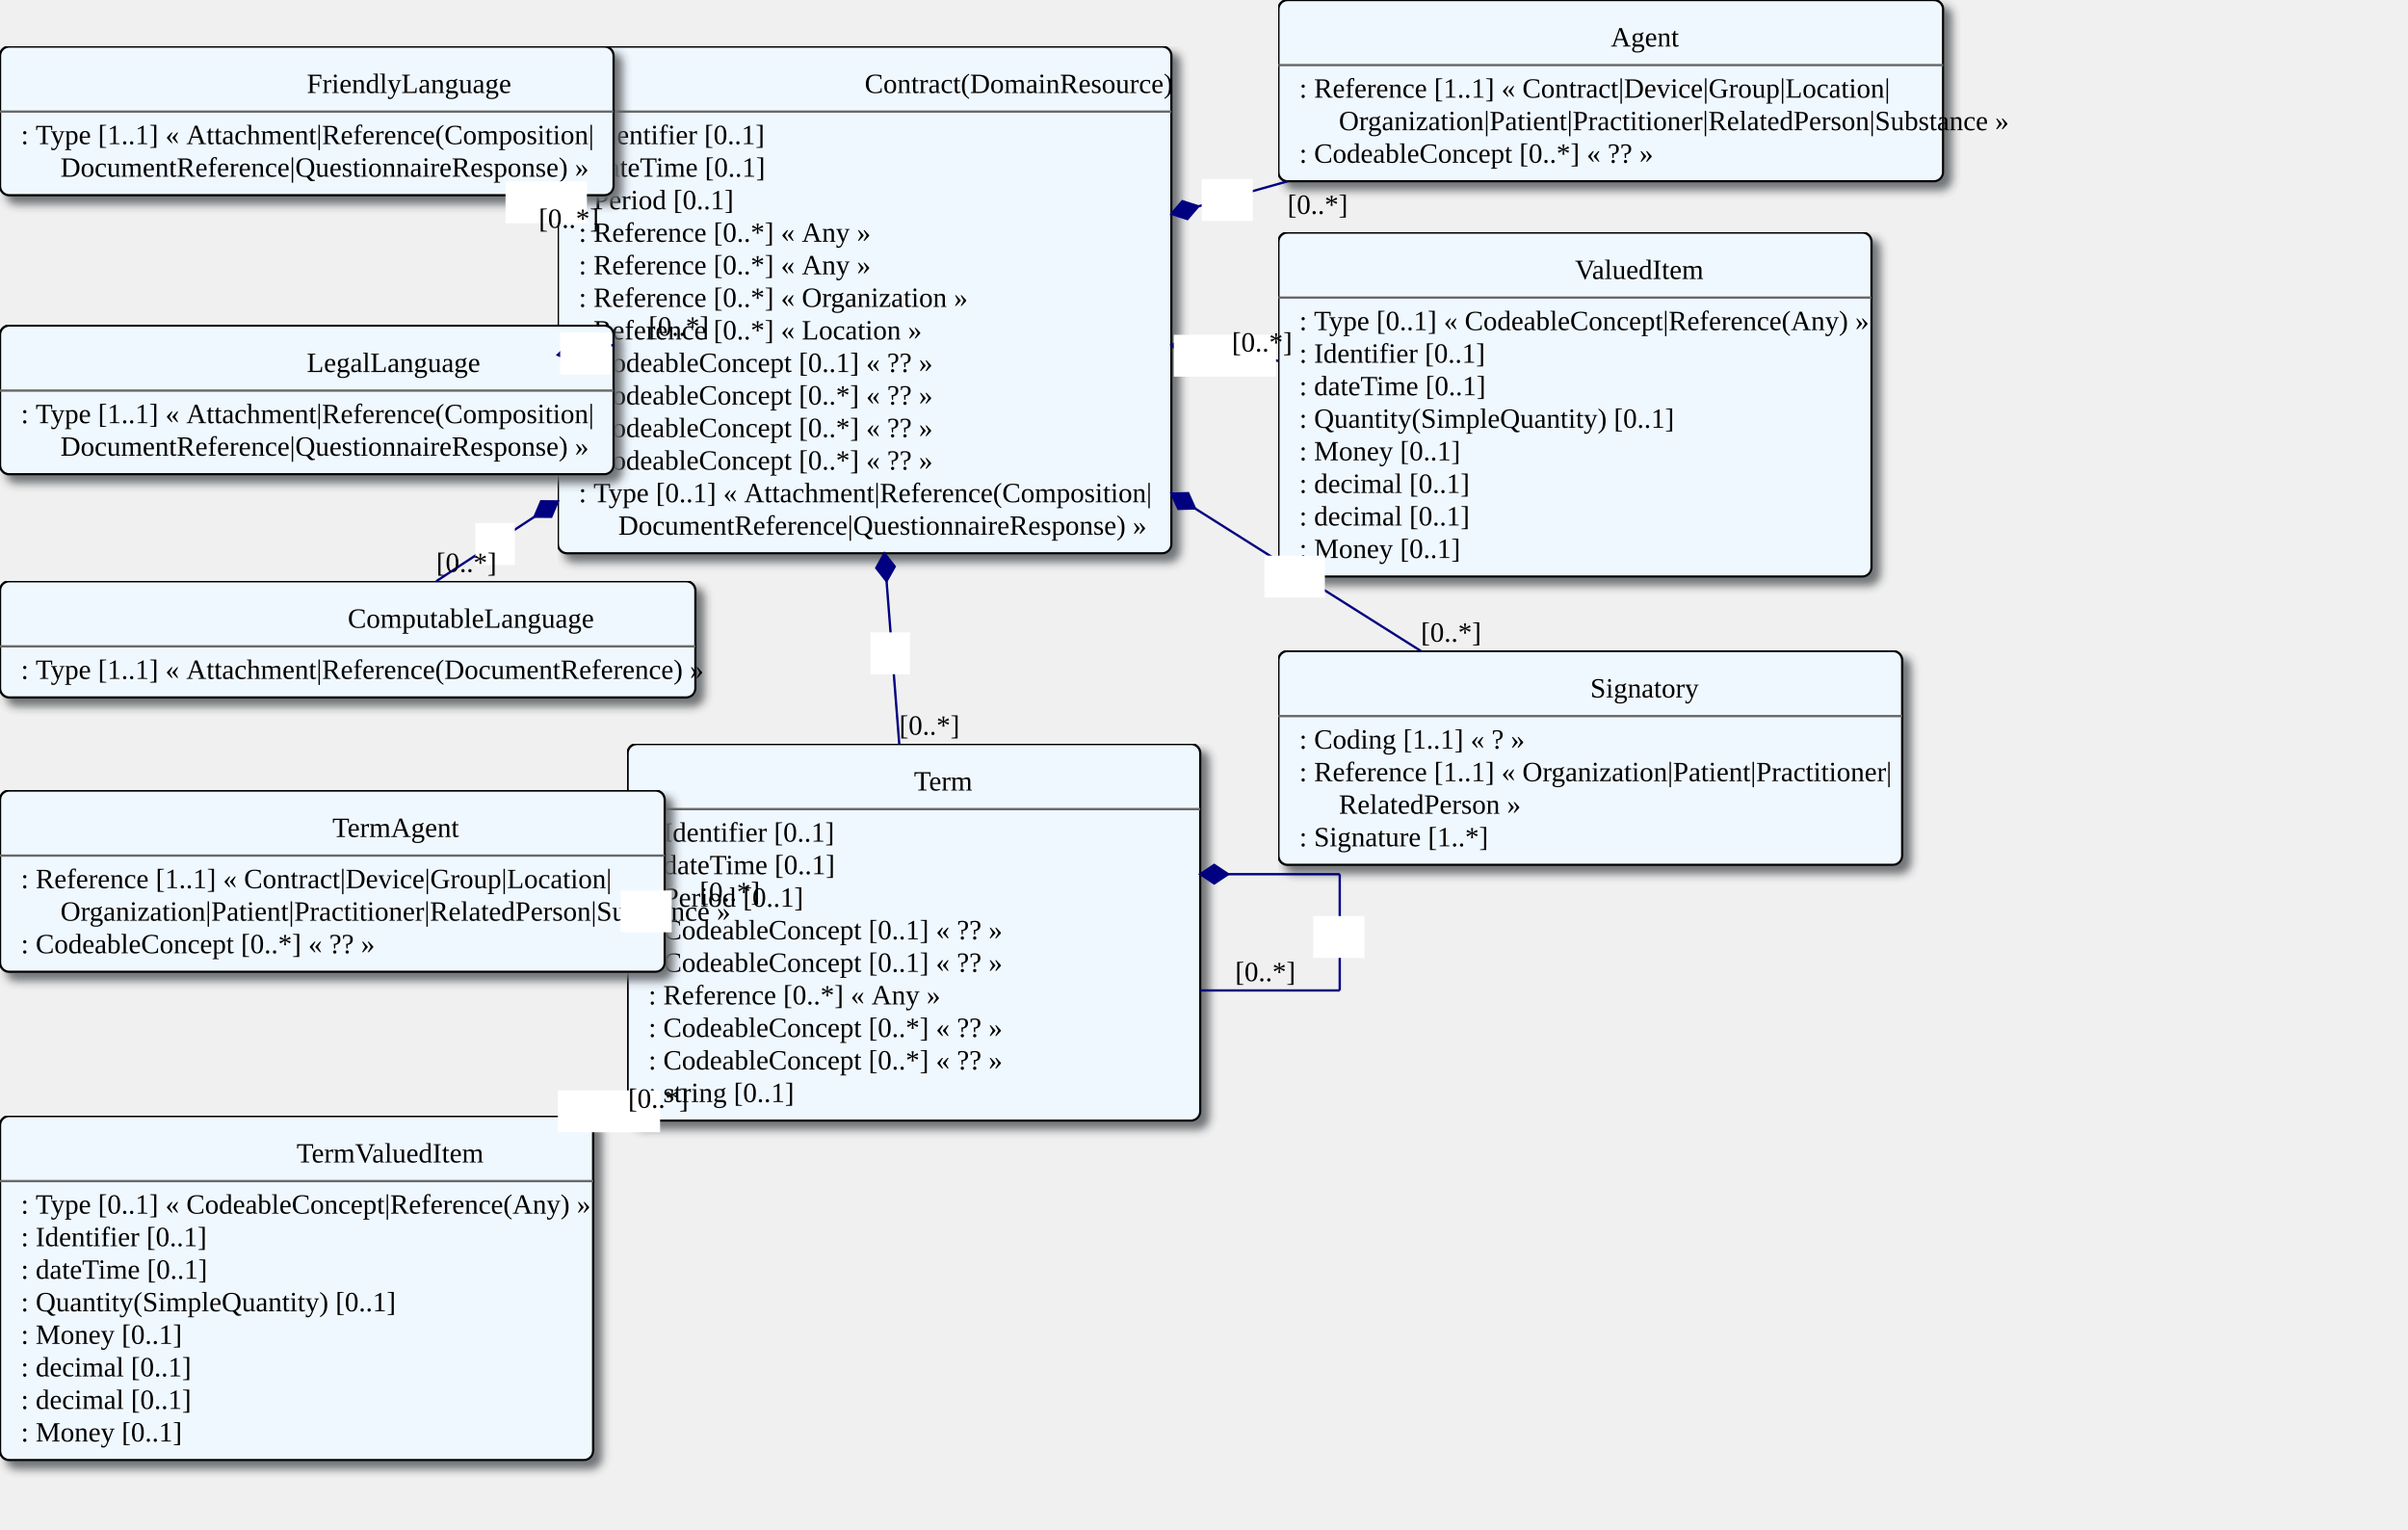
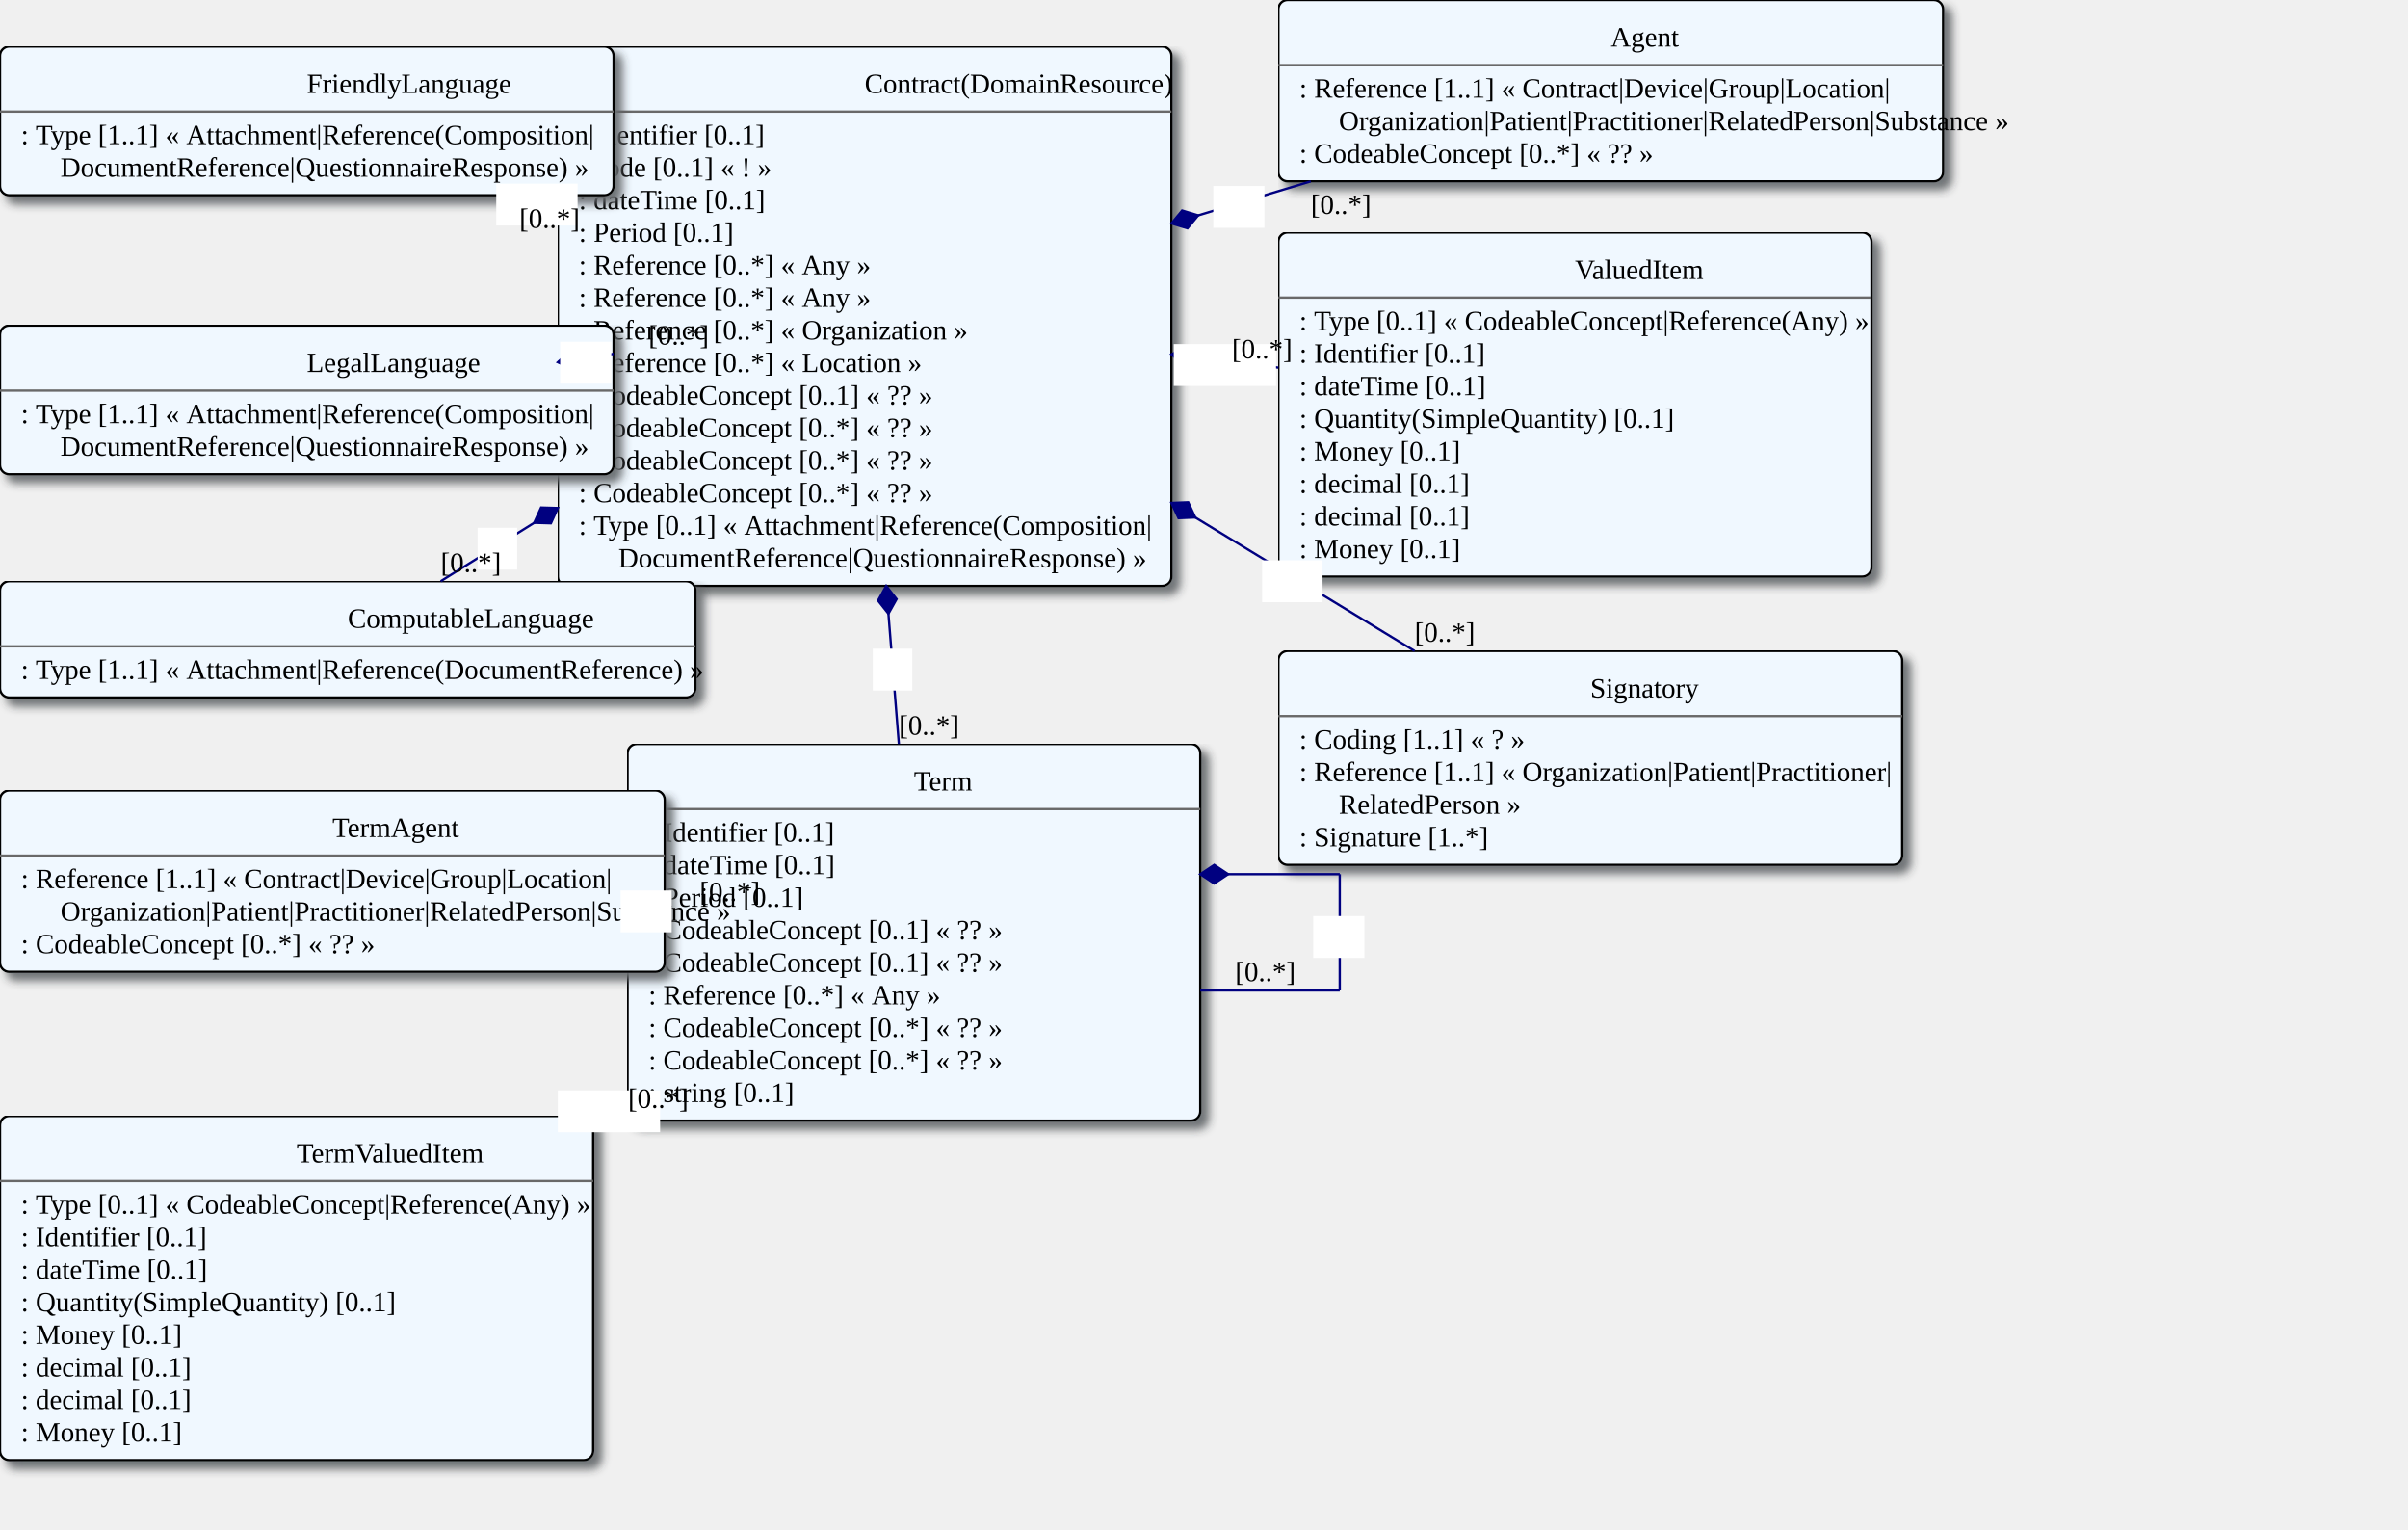
<svg xmlns="http://www.w3.org/2000/svg" xmlns:xlink="http://www.w3.org/1999/xlink" version="1.1" width="1036.0" height="658.0">
  <defs>
    <filter id="shadow1" x="0" y="0" width="200%" height="200%">
      <feOffset result="offOut" in="SourceGraphic" dx="3" dy="3" />
      <feColorMatrix result="matrixOut" in="offOut" type="matrix" values="0.2 0 0 0 0 0 0.2 0 0 0 0 0 0.2 0 0 0 0 0 1 0" />
      <feGaussianBlur result="blurOut" in="matrixOut" stdDeviation="2" />
      <feBlend in="SourceGraphic" in2="blurOut" mode="normal" />
    </filter>
  </defs>
  <g>
-     <rect x="240.0" y="20.0" rx="4" ry="4" width="264.0" height="218.0" filter="url(#shadow1)" style="fill:#f0f8ff;stroke:black;stroke-width:1" />
+     <rect x="240.0" y="20.0" rx="4" ry="4" width="264.0" height="232.0" filter="url(#shadow1)" style="fill:#f0f8ff;stroke:black;stroke-width:1" />
    <line x1="240.0" y1="48.0" x2="504.0" y2="48.0" style="stroke:dimgrey;stroke-width:1" />
    <text x="372.0" y="40.0" fill="black" class="diagram-class-title  diagram-class-resource">Contract<tspan class="diagram-class-title-link"> (<a xlink:href="domainresource.html" class="diagram-class-reference">DomainResource</a>)</tspan>
    </text>
    <text x="246.0" y="62.0" fill="black" class="diagram-class-detail">
      <a xlink:href="contract-definitions.html#Contract.identifier" /> : <a xlink:href="datatypes.html#Identifier">Identifier</a> [0..1]</text>
    <text x="246.0" y="76.0" fill="black" class="diagram-class-detail">
+       <a xlink:href="contract-definitions.html#Contract.status" /> : <a xlink:href="datatypes.html#code">code</a> [0..1] « <a xlink:href="valueset-fm-status.html" />! »</text>
+     <text x="246.0" y="90.0" fill="black" class="diagram-class-detail">
      <a xlink:href="contract-definitions.html#Contract.issued" /> : <a xlink:href="datatypes.html#dateTime">dateTime</a> [0..1]</text>
-     <text x="246.0" y="90.0" fill="black" class="diagram-class-detail">
+     <text x="246.0" y="104.0" fill="black" class="diagram-class-detail">
      <a xlink:href="contract-definitions.html#Contract.applies" /> : <a xlink:href="datatypes.html#Period">Period</a> [0..1]</text>
-     <text x="246.0" y="104.0" fill="black" class="diagram-class-detail">
+     <text x="246.0" y="118.0" fill="black" class="diagram-class-detail">
      <a xlink:href="contract-definitions.html#Contract.subject" /> : <a xlink:href="references.html#Reference">Reference</a> [0..*] « <a xlink:href="resourcelist.html#Any">Any</a> »</text>
-     <text x="246.0" y="118.0" fill="black" class="diagram-class-detail">
+     <text x="246.0" y="132.0" fill="black" class="diagram-class-detail">
      <a xlink:href="contract-definitions.html#Contract.topic" /> : <a xlink:href="references.html#Reference">Reference</a> [0..*] « <a xlink:href="resourcelist.html#Any">Any</a> »</text>
-     <text x="246.0" y="132.0" fill="black" class="diagram-class-detail">
+     <text x="246.0" y="146.0" fill="black" class="diagram-class-detail">
      <a xlink:href="contract-definitions.html#Contract.authority" /> : <a xlink:href="references.html#Reference">Reference</a> [0..*] « <a xlink:href="organization.html#Organization">Organization</a> »</text>
-     <text x="246.0" y="146.0" fill="black" class="diagram-class-detail">
+     <text x="246.0" y="160.0" fill="black" class="diagram-class-detail">
      <a xlink:href="contract-definitions.html#Contract.domain" /> : <a xlink:href="references.html#Reference">Reference</a> [0..*] « <a xlink:href="location.html#Location">Location</a> »</text>
-     <text x="246.0" y="160.0" fill="black" class="diagram-class-detail">
+     <text x="246.0" y="174.0" fill="black" class="diagram-class-detail">
      <a xlink:href="contract-definitions.html#Contract.type" /> : <a xlink:href="datatypes.html#CodeableConcept">CodeableConcept</a> [0..1] « <a xlink:href="valueset-contract-type.html" />?? »</text>
-     <text x="246.0" y="174.0" fill="black" class="diagram-class-detail">
+     <text x="246.0" y="188.0" fill="black" class="diagram-class-detail">
      <a xlink:href="contract-definitions.html#Contract.subType" /> : <a xlink:href="datatypes.html#CodeableConcept">CodeableConcept</a> [0..*] « <a xlink:href="valueset-contract-subtype.html" />?? »</text>
-     <text x="246.0" y="188.0" fill="black" class="diagram-class-detail">
+     <text x="246.0" y="202.0" fill="black" class="diagram-class-detail">
      <a xlink:href="contract-definitions.html#Contract.action" /> : <a xlink:href="datatypes.html#CodeableConcept">CodeableConcept</a> [0..*] « <a xlink:href="valueset-contract-action.html" />?? »</text>
-     <text x="246.0" y="202.0" fill="black" class="diagram-class-detail">
+     <text x="246.0" y="216.0" fill="black" class="diagram-class-detail">
      <a xlink:href="contract-definitions.html#Contract.actionReason" /> : <a xlink:href="datatypes.html#CodeableConcept">CodeableConcept</a> [0..*] « <a xlink:href="v3/PurposeOfUse/vs.html" />?? »</text>
-     <text x="246.0" y="216.0" fill="black" class="diagram-class-detail">
+     <text x="246.0" y="230.0" fill="black" class="diagram-class-detail">
      <a xlink:href="contract-definitions.html#Contract.binding_x_" /> : <a xlink:href="formats.html#umlchoice">Type</a> [0..1] « <a xlink:href="datatypes.html#Attachment">Attachment</a>|<a xlink:href="references.html#Reference">Reference</a>(<a xlink:href="composition.html#Composition">Composition</a>|</text>
-     <text x="266.0" y="230.0" fill="black" class="diagram-class-detail">
+     <text x="266.0" y="244.0" fill="black" class="diagram-class-detail">
      <a xlink:href="documentreference.html#DocumentReference">DocumentReference</a>|<a xlink:href="questionnaireresponse.html#QuestionnaireResponse">QuestionnaireResponse</a>) »</text>
    <g>
      <rect x="550.0" y="0.0" rx="4" ry="4" width="286.0" height="78.0" filter="url(#shadow1)" style="fill:#f0f8ff;stroke:black;stroke-width:1" />
      <line x1="550.0" y1="28.0" x2="836.0" y2="28.0" style="stroke:dimgrey;stroke-width:1" />
      <text x="693.0" y="20.0" fill="black" class="diagram-class-title">Agent</text>
      <text x="556.0" y="42.0" fill="black" class="diagram-class-detail">
        <a xlink:href="contract-definitions.html#Contract.agent.actor" /> : <a xlink:href="references.html#Reference">Reference</a> [1..1] « <a xlink:href="contract.html#Contract">Contract</a>|<a xlink:href="device.html#Device">Device</a>|<a xlink:href="group.html#Group">Group</a>|<a xlink:href="location.html#Location">Location</a>|</text>
      <text x="576.0" y="56.0" fill="black" class="diagram-class-detail">
        <a xlink:href="organization.html#Organization">Organization</a>|<a xlink:href="patient.html#Patient">Patient</a>|<a xlink:href="practitioner.html#Practitioner">Practitioner</a>|<a xlink:href="relatedperson.html#RelatedPerson">RelatedPerson</a>|<a xlink:href="substance.html#Substance">Substance</a> »</text>
      <text x="556.0" y="70.0" fill="black" class="diagram-class-detail">
        <a xlink:href="contract-definitions.html#Contract.agent.role" /> : <a xlink:href="datatypes.html#CodeableConcept">CodeableConcept</a> [0..*] « <a xlink:href="valueset-contract-actorrole.html" />?? »</text>
    </g>
    <g>
      <rect x="550.0" y="280.0" rx="4" ry="4" width="268.4" height="92.0" filter="url(#shadow1)" style="fill:#f0f8ff;stroke:black;stroke-width:1" />
      <line x1="550.0" y1="308.0" x2="818.4" y2="308.0" style="stroke:dimgrey;stroke-width:1" />
      <text x="684.2" y="300.0" fill="black" class="diagram-class-title">Signatory</text>
      <text x="556.0" y="322.0" fill="black" class="diagram-class-detail">
        <a xlink:href="contract-definitions.html#Contract.signer.type" /> : <a xlink:href="datatypes.html#Coding">Coding</a> [1..1] « <a xlink:href="valueset-contract-signer-type.html" />? »</text>
      <text x="556.0" y="336.0" fill="black" class="diagram-class-detail">
        <a xlink:href="contract-definitions.html#Contract.signer.party" /> : <a xlink:href="references.html#Reference">Reference</a> [1..1] « <a xlink:href="organization.html#Organization">Organization</a>|<a xlink:href="patient.html#Patient">Patient</a>|<a xlink:href="practitioner.html#Practitioner">Practitioner</a>|</text>
      <text x="576.0" y="350.0" fill="black" class="diagram-class-detail">
        <a xlink:href="relatedperson.html#RelatedPerson">RelatedPerson</a> »</text>
      <text x="556.0" y="364.0" fill="black" class="diagram-class-detail">
        <a xlink:href="contract-definitions.html#Contract.signer.signature" /> : <a xlink:href="datatypes.html#Signature">Signature</a> [1..*]</text>
    </g>
    <g>
      <rect x="550.0" y="100.0" rx="4" ry="4" width="255.2" height="148.0" filter="url(#shadow1)" style="fill:#f0f8ff;stroke:black;stroke-width:1" />
      <line x1="550.0" y1="128.0" x2="805.2" y2="128.0" style="stroke:dimgrey;stroke-width:1" />
      <text x="677.6" y="120.0" fill="black" class="diagram-class-title">ValuedItem</text>
      <text x="556.0" y="142.0" fill="black" class="diagram-class-detail">
        <a xlink:href="contract-definitions.html#Contract.valuedItem.entity_x_" /> : <a xlink:href="formats.html#umlchoice">Type</a> [0..1] « <a xlink:href="datatypes.html#CodeableConcept">CodeableConcept</a>|<a xlink:href="references.html#Reference">Reference</a>(<a xlink:href="resourcelist.html#Any">Any</a>) »</text>
      <text x="556.0" y="156.0" fill="black" class="diagram-class-detail">
        <a xlink:href="contract-definitions.html#Contract.valuedItem.identifier" /> : <a xlink:href="datatypes.html#Identifier">Identifier</a> [0..1]</text>
      <text x="556.0" y="170.0" fill="black" class="diagram-class-detail">
        <a xlink:href="contract-definitions.html#Contract.valuedItem.effectiveTime" /> : <a xlink:href="datatypes.html#dateTime">dateTime</a> [0..1]</text>
      <text x="556.0" y="184.0" fill="black" class="diagram-class-detail">
        <a xlink:href="contract-definitions.html#Contract.valuedItem.quantity" /> : <a xlink:href="datatypes.html#Quantity">Quantity</a>(<a xlink:href="datatypes.html#SimpleQuantity">SimpleQuantity</a>) [0..1]</text>
      <text x="556.0" y="198.0" fill="black" class="diagram-class-detail">
        <a xlink:href="contract-definitions.html#Contract.valuedItem.unitPrice" /> : <a xlink:href="datatypes.html#Money">Money</a> [0..1]</text>
      <text x="556.0" y="212.0" fill="black" class="diagram-class-detail">
        <a xlink:href="contract-definitions.html#Contract.valuedItem.factor" /> : <a xlink:href="datatypes.html#decimal">decimal</a> [0..1]</text>
      <text x="556.0" y="226.0" fill="black" class="diagram-class-detail">
        <a xlink:href="contract-definitions.html#Contract.valuedItem.points" /> : <a xlink:href="datatypes.html#decimal">decimal</a> [0..1]</text>
      <text x="556.0" y="240.0" fill="black" class="diagram-class-detail">
        <a xlink:href="contract-definitions.html#Contract.valuedItem.net" /> : <a xlink:href="datatypes.html#Money">Money</a> [0..1]</text>
    </g>
    <g>
      <rect x="270.0" y="320.0" rx="4" ry="4" width="246.4" height="162.0" filter="url(#shadow1)" style="fill:#f0f8ff;stroke:black;stroke-width:1" />
      <line x1="270.0" y1="348.0" x2="516.4" y2="348.0" style="stroke:dimgrey;stroke-width:1" />
      <text x="393.2" y="340.0" fill="black" class="diagram-class-title">Term</text>
      <text x="276.0" y="362.0" fill="black" class="diagram-class-detail">
        <a xlink:href="contract-definitions.html#Contract.term.identifier" /> : <a xlink:href="datatypes.html#Identifier">Identifier</a> [0..1]</text>
      <text x="276.0" y="376.0" fill="black" class="diagram-class-detail">
        <a xlink:href="contract-definitions.html#Contract.term.issued" /> : <a xlink:href="datatypes.html#dateTime">dateTime</a> [0..1]</text>
      <text x="276.0" y="390.0" fill="black" class="diagram-class-detail">
        <a xlink:href="contract-definitions.html#Contract.term.applies" /> : <a xlink:href="datatypes.html#Period">Period</a> [0..1]</text>
      <text x="276.0" y="404.0" fill="black" class="diagram-class-detail">
        <a xlink:href="contract-definitions.html#Contract.term.type" /> : <a xlink:href="datatypes.html#CodeableConcept">CodeableConcept</a> [0..1] « <a xlink:href="valueset-contract-term-type.html" />?? »</text>
      <text x="276.0" y="418.0" fill="black" class="diagram-class-detail">
        <a xlink:href="contract-definitions.html#Contract.term.subType" /> : <a xlink:href="datatypes.html#CodeableConcept">CodeableConcept</a> [0..1] « <a xlink:href="valueset-contract-term-subtype.html" />?? »</text>
      <text x="276.0" y="432.0" fill="black" class="diagram-class-detail">
        <a xlink:href="contract-definitions.html#Contract.term.topic" /> : <a xlink:href="references.html#Reference">Reference</a> [0..*] « <a xlink:href="resourcelist.html#Any">Any</a> »</text>
      <text x="276.0" y="446.0" fill="black" class="diagram-class-detail">
        <a xlink:href="contract-definitions.html#Contract.term.action" /> : <a xlink:href="datatypes.html#CodeableConcept">CodeableConcept</a> [0..*] « <a xlink:href="valueset-contract-action.html" />?? »</text>
      <text x="276.0" y="460.0" fill="black" class="diagram-class-detail">
        <a xlink:href="contract-definitions.html#Contract.term.actionReason" /> : <a xlink:href="datatypes.html#CodeableConcept">CodeableConcept</a> [0..*] « <a xlink:href="v3/PurposeOfUse/vs.html" />?? »</text>
      <text x="276.0" y="474.0" fill="black" class="diagram-class-detail">
        <a xlink:href="contract-definitions.html#Contract.term.text" /> : <a xlink:href="datatypes.html#string">string</a> [0..1]</text>
      <g>
        <rect x="0.0" y="340.0" rx="4" ry="4" width="286.0" height="78.0" filter="url(#shadow1)" style="fill:#f0f8ff;stroke:black;stroke-width:1" />
        <line x1="0.0" y1="368.0" x2="286.0" y2="368.0" style="stroke:dimgrey;stroke-width:1" />
        <text x="143.0" y="360.0" fill="black" class="diagram-class-title">TermAgent</text>
        <text x="6.0" y="382.0" fill="black" class="diagram-class-detail">
          <a xlink:href="contract-definitions.html#Contract.term.agent.actor" /> : <a xlink:href="references.html#Reference">Reference</a> [1..1] « <a xlink:href="contract.html#Contract">Contract</a>|<a xlink:href="device.html#Device">Device</a>|<a xlink:href="group.html#Group">Group</a>|<a xlink:href="location.html#Location">Location</a>|</text>
        <text x="26.0" y="396.0" fill="black" class="diagram-class-detail">
          <a xlink:href="organization.html#Organization">Organization</a>|<a xlink:href="patient.html#Patient">Patient</a>|<a xlink:href="practitioner.html#Practitioner">Practitioner</a>|<a xlink:href="relatedperson.html#RelatedPerson">RelatedPerson</a>|<a xlink:href="substance.html#Substance">Substance</a> »</text>
        <text x="6.0" y="410.0" fill="black" class="diagram-class-detail">
          <a xlink:href="contract-definitions.html#Contract.term.agent.role" /> : <a xlink:href="datatypes.html#CodeableConcept">CodeableConcept</a> [0..*] « <a xlink:href="valueset-contract-actorrole.html" />?? »</text>
      </g>
      <g>
        <rect x="0.0" y="480.0" rx="4" ry="4" width="255.2" height="148.0" filter="url(#shadow1)" style="fill:#f0f8ff;stroke:black;stroke-width:1" />
        <line x1="0.0" y1="508.0" x2="255.2" y2="508.0" style="stroke:dimgrey;stroke-width:1" />
        <text x="127.6" y="500.0" fill="black" class="diagram-class-title">TermValuedItem</text>
        <text x="6.0" y="522.0" fill="black" class="diagram-class-detail">
          <a xlink:href="contract-definitions.html#Contract.term.valuedItem.entity_x_" /> : <a xlink:href="formats.html#umlchoice">Type</a> [0..1] « <a xlink:href="datatypes.html#CodeableConcept">CodeableConcept</a>|<a xlink:href="references.html#Reference">Reference</a>(<a xlink:href="resourcelist.html#Any">Any</a>) »</text>
        <text x="6.0" y="536.0" fill="black" class="diagram-class-detail">
          <a xlink:href="contract-definitions.html#Contract.term.valuedItem.identifier" /> : <a xlink:href="datatypes.html#Identifier">Identifier</a> [0..1]</text>
        <text x="6.0" y="550.0" fill="black" class="diagram-class-detail">
          <a xlink:href="contract-definitions.html#Contract.term.valuedItem.effectiveTime" /> : <a xlink:href="datatypes.html#dateTime">dateTime</a> [0..1]</text>
        <text x="6.0" y="564.0" fill="black" class="diagram-class-detail">
          <a xlink:href="contract-definitions.html#Contract.term.valuedItem.quantity" /> : <a xlink:href="datatypes.html#Quantity">Quantity</a>(<a xlink:href="datatypes.html#SimpleQuantity">SimpleQuantity</a>) [0..1]</text>
        <text x="6.0" y="578.0" fill="black" class="diagram-class-detail">
          <a xlink:href="contract-definitions.html#Contract.term.valuedItem.unitPrice" /> : <a xlink:href="datatypes.html#Money">Money</a> [0..1]</text>
        <text x="6.0" y="592.0" fill="black" class="diagram-class-detail">
          <a xlink:href="contract-definitions.html#Contract.term.valuedItem.factor" /> : <a xlink:href="datatypes.html#decimal">decimal</a> [0..1]</text>
        <text x="6.0" y="606.0" fill="black" class="diagram-class-detail">
          <a xlink:href="contract-definitions.html#Contract.term.valuedItem.points" /> : <a xlink:href="datatypes.html#decimal">decimal</a> [0..1]</text>
        <text x="6.0" y="620.0" fill="black" class="diagram-class-detail">
          <a xlink:href="contract-definitions.html#Contract.term.valuedItem.net" /> : <a xlink:href="datatypes.html#Money">Money</a> [0..1]</text>
      </g>
    </g>
    <g>
      <rect x="0.0" y="20.0" rx="4" ry="4" width="264.0" height="64.0" filter="url(#shadow1)" style="fill:#f0f8ff;stroke:black;stroke-width:1" />
      <line x1="0.0" y1="48.0" x2="264.0" y2="48.0" style="stroke:dimgrey;stroke-width:1" />
      <text x="132.0" y="40.0" fill="black" class="diagram-class-title">FriendlyLanguage</text>
      <text x="6.0" y="62.0" fill="black" class="diagram-class-detail">
        <a xlink:href="contract-definitions.html#Contract.friendly.content_x_" /> : <a xlink:href="formats.html#umlchoice">Type</a> [1..1] « <a xlink:href="datatypes.html#Attachment">Attachment</a>|<a xlink:href="references.html#Reference">Reference</a>(<a xlink:href="composition.html#Composition">Composition</a>|</text>
      <text x="26.0" y="76.0" fill="black" class="diagram-class-detail">
        <a xlink:href="documentreference.html#DocumentReference">DocumentReference</a>|<a xlink:href="questionnaireresponse.html#QuestionnaireResponse">QuestionnaireResponse</a>) »</text>
    </g>
    <g>
      <rect x="0.0" y="140.0" rx="4" ry="4" width="264.0" height="64.0" filter="url(#shadow1)" style="fill:#f0f8ff;stroke:black;stroke-width:1" />
      <line x1="0.0" y1="168.0" x2="264.0" y2="168.0" style="stroke:dimgrey;stroke-width:1" />
      <text x="132.0" y="160.0" fill="black" class="diagram-class-title">LegalLanguage</text>
      <text x="6.0" y="182.0" fill="black" class="diagram-class-detail">
        <a xlink:href="contract-definitions.html#Contract.legal.content_x_" /> : <a xlink:href="formats.html#umlchoice">Type</a> [1..1] « <a xlink:href="datatypes.html#Attachment">Attachment</a>|<a xlink:href="references.html#Reference">Reference</a>(<a xlink:href="composition.html#Composition">Composition</a>|</text>
      <text x="26.0" y="196.0" fill="black" class="diagram-class-detail">
        <a xlink:href="documentreference.html#DocumentReference">DocumentReference</a>|<a xlink:href="questionnaireresponse.html#QuestionnaireResponse">QuestionnaireResponse</a>) »</text>
    </g>
    <g>
      <rect x="0.0" y="250.0" rx="4" ry="4" width="299.2" height="50.0" filter="url(#shadow1)" style="fill:#f0f8ff;stroke:black;stroke-width:1" />
      <line x1="0.0" y1="278.0" x2="299.2" y2="278.0" style="stroke:dimgrey;stroke-width:1" />
      <text x="149.6" y="270.0" fill="black" class="diagram-class-title">ComputableLanguage</text>
      <text x="6.0" y="292.0" fill="black" class="diagram-class-detail">
        <a xlink:href="contract-definitions.html#Contract.rule.content_x_" /> : <a xlink:href="formats.html#umlchoice">Type</a> [1..1] « <a xlink:href="datatypes.html#Attachment">Attachment</a>|<a xlink:href="references.html#Reference">Reference</a>(<a xlink:href="documentreference.html#DocumentReference">DocumentReference</a>) »</text>
    </g>
  </g>
-   <line x1="504.0" y1="91.991" x2="553.9" y2="78.0" style="stroke:navy;stroke-width:1" />
-   <polygon points="504.0,91.991 510.0,95.991 516.0,91.991 510.0,87.991 504.0,91.991" style="fill:navy;stroke:navy;stroke-width:1" transform="rotate(-15.66211 504.0 91.99065)" />
-   <rect x="517.0" y="77.0" width="22.0" height="18.0" style="fill:white;stroke:black;stroke-width:0" />
-   <text x="528.0" y="87.0" fill="black" class="diagram-class-linkage">
+   <line x1="504.0" y1="96.112" x2="563.938" y2="78.0" style="stroke:navy;stroke-width:1" />
+   <polygon points="504.0,96.112 510.0,100.112 516.0,96.112 510.0,92.112 504.0,96.112" style="fill:navy;stroke:navy;stroke-width:1" transform="rotate(-16.8138 504.0 96.11215)" />
+   <rect x="522.0" y="80.0" width="22.0" height="18.0" style="fill:white;stroke:black;stroke-width:0" />
+   <text x="533.0" y="90.0" fill="black" class="diagram-class-linkage">
    <a xlink:href="contract-definitions.html#Contract.agent" />
  </text>
-   <text x="553.9" y="92.0" fill="black" class="diagram-class-linkage">[0..*]</text>
-   <line x1="504.0" y1="212.293" x2="611.301" y2="280.0" style="stroke:navy;stroke-width:1" />
-   <polygon points="504.0,212.293 510.0,216.293 516.0,212.293 510.0,208.293 504.0,212.293" style="fill:navy;stroke:navy;stroke-width:1" transform="rotate(32.25216 504.0 212.2928)" />
-   <rect x="544.0" y="239.0" width="26.0" height="18.0" style="fill:white;stroke:black;stroke-width:0" />
-   <text x="557.0" y="249.0" fill="black" class="diagram-class-linkage">
+   <text x="563.938" y="92.0" fill="black" class="diagram-class-linkage">[0..*]</text>
+   <line x1="504.0" y1="216.333" x2="608.615" y2="280.0" style="stroke:navy;stroke-width:1" />
+   <polygon points="504.0,216.333 510.0,220.333 516.0,216.333 510.0,212.333 504.0,216.333" style="fill:navy;stroke:navy;stroke-width:1" transform="rotate(31.32403 504.0 216.3331)" />
+   <rect x="543.0" y="241.0" width="26.0" height="18.0" style="fill:white;stroke:black;stroke-width:0" />
+   <text x="556.0" y="251.0" fill="black" class="diagram-class-linkage">
    <a xlink:href="contract-definitions.html#Contract.signer" />
  </text>
-   <text x="611.301" y="276.0" fill="black" class="diagram-class-linkage">[0..*]</text>
-   <line x1="504.0" y1="148.437" x2="550.0" y2="155.211" style="stroke:navy;stroke-width:1" />
-   <polygon points="504.0,148.437 510.0,152.437 516.0,148.437 510.0,144.437 504.0,148.437" style="fill:navy;stroke:navy;stroke-width:1" transform="rotate(8.376681 504.0 148.4372)" />
-   <rect x="505.0" y="144.0" width="44.0" height="18.0" style="fill:white;stroke:black;stroke-width:0" />
-   <text x="527.0" y="154.0" fill="black" class="diagram-class-linkage">
+   <text x="608.615" y="276.0" fill="black" class="diagram-class-linkage">[0..*]</text>
+   <line x1="504.0" y1="152.414" x2="550.0" y2="158.134" style="stroke:navy;stroke-width:1" />
+   <polygon points="504.0,152.414 510.0,156.414 516.0,152.414 510.0,148.414 504.0,152.414" style="fill:navy;stroke:navy;stroke-width:1" transform="rotate(7.088093 504.0 152.4136)" />
+   <rect x="505.0" y="148.0" width="44.0" height="18.0" style="fill:white;stroke:black;stroke-width:0" />
+   <text x="527.0" y="158.0" fill="black" class="diagram-class-linkage">
    <a xlink:href="contract-definitions.html#Contract.valuedItem" />
  </text>
-   <text x="530.0" y="151.211" fill="black" class="diagram-class-linkage">[0..*]</text>
+   <text x="530.0" y="154.134" fill="black" class="diagram-class-linkage">[0..*]</text>
  <line x1="270.0" y1="390.167" x2="286.0" y2="391.574" style="stroke:navy;stroke-width:1" />
  <polygon points="270.0,390.167 276.0,394.167 282.0,390.167 276.0,386.167 270.0,390.167" style="fill:navy;stroke:navy;stroke-width:1" transform="rotate(5.025074 270.0 390.1671)" />
  <rect x="267.0" y="383.0" width="22.0" height="18.0" style="fill:white;stroke:black;stroke-width:0" />
  <text x="278.0" y="393.0" fill="black" class="diagram-class-linkage">
    <a xlink:href="contract-definitions.html#Contract.term.agent" />
  </text>
  <text x="301.0" y="387.574" fill="black" class="diagram-class-linkage">[0..*]</text>
  <line x1="270.0" y1="471.97" x2="255.2" y2="480.495" style="stroke:navy;stroke-width:1" />
  <polygon points="270.0,471.97 276.0,475.97 282.0,471.97 276.0,467.97 270.0,471.97" style="fill:navy;stroke:navy;stroke-width:1" transform="rotate(150.0557 270.0 471.9699)" />
  <rect x="240.0" y="469.0" width="44.0" height="18.0" style="fill:white;stroke:black;stroke-width:0" />
  <text x="262.0" y="479.0" fill="black" class="diagram-class-linkage">
    <a xlink:href="contract-definitions.html#Contract.term.valuedItem" />
  </text>
  <text x="270.2" y="476.495" fill="black" class="diagram-class-linkage">[0..*]</text>
  <line x1="516.4" y1="376.0" x2="576.4" y2="376.0" style="stroke:navy;stroke-width:1" />
  <line x1="576.4" y1="376.0" x2="576.4" y2="426.0" style="stroke:navy;stroke-width:1" />
  <line x1="576.4" y1="426.0" x2="516.4" y2="426.0" style="stroke:navy;stroke-width:1" />
  <polygon points="516.4,376.0 522.4,380.0 528.4,376.0 522.4,372.0 516.4,376.0" style="fill:navy;stroke:navy;stroke-width:1" transform="rotate(0.0 516.4 376.0)" />
  <rect x="565.0" y="394.0" width="22.0" height="18.0" style="fill:white;stroke:black;stroke-width:0" />
  <text x="576.0" y="404.0" fill="black" class="diagram-class-linkage">
    <a xlink:href="contract-definitions.html#Contract.term.group" />
  </text>
  <text x="531.4" y="422.0" fill="black" class="diagram-class-linkage">[0..*]</text>
-   <line x1="380.496" y1="238.0" x2="386.887" y2="320.0" style="stroke:navy;stroke-width:1" />
-   <polygon points="380.496,238.0 386.496,242.0 392.496,238.0 386.496,234.0 380.496,238.0" style="fill:navy;stroke:navy;stroke-width:1" transform="rotate(85.54331 380.4956 238.0)" />
-   <rect x="374.5" y="272.0" width="17.0" height="18.0" style="fill:white;stroke:black;stroke-width:0" />
-   <text x="383.0" y="282.0" fill="black" class="diagram-class-linkage">
+   <line x1="381.28" y1="252.0" x2="386.72" y2="320.0" style="stroke:navy;stroke-width:1" />
+   <polygon points="381.28,252.0 387.28,256.0 393.28,252.0 387.28,248.0 381.28,252.0" style="fill:navy;stroke:navy;stroke-width:1" transform="rotate(85.42608 381.28 252.0)" />
+   <rect x="375.5" y="279.0" width="17.0" height="18.0" style="fill:white;stroke:black;stroke-width:0" />
+   <text x="384.0" y="289.0" fill="black" class="diagram-class-linkage">
    <a xlink:href="contract-definitions.html#Contract.term" />
  </text>
-   <text x="386.887" y="316.0" fill="black" class="diagram-class-linkage">[0..*]</text>
-   <line x1="240.0" y1="86.65" x2="231.74" y2="84.0" style="stroke:navy;stroke-width:1" />
-   <polygon points="240.0,86.65 246.0,90.65 252.0,86.65 246.0,82.65 240.0,86.65" style="fill:navy;stroke:navy;stroke-width:1" transform="rotate(-162.212 240.0 86.65)" />
-   <rect x="217.5" y="78.0" width="35.0" height="18.0" style="fill:white;stroke:black;stroke-width:0" />
-   <text x="235.0" y="88.0" fill="black" class="diagram-class-linkage">
+   <text x="386.72" y="316.0" fill="black" class="diagram-class-linkage">[0..*]</text>
+   <line x1="240.0" y1="89.8" x2="223.429" y2="84.0" style="stroke:navy;stroke-width:1" />
+   <polygon points="240.0,89.8 246.0,93.8 252.0,89.8 246.0,85.8 240.0,89.8" style="fill:navy;stroke:navy;stroke-width:1" transform="rotate(-160.71 240.0 89.8)" />
+   <rect x="213.5" y="79.0" width="35.0" height="18.0" style="fill:white;stroke:black;stroke-width:0" />
+   <text x="231.0" y="89.0" fill="black" class="diagram-class-linkage">
    <a xlink:href="contract-definitions.html#Contract.friendly" />
  </text>
-   <text x="231.74" y="98.0" fill="black" class="diagram-class-linkage">[0..*]</text>
-   <line x1="240.0" y1="152.65" x2="264.0" y2="148.35" style="stroke:navy;stroke-width:1" />
-   <polygon points="240.0,152.65 246.0,156.65 252.0,152.65 246.0,148.65 240.0,152.65" style="fill:navy;stroke:navy;stroke-width:1" transform="rotate(-10.15772 240.0 152.65)" />
-   <rect x="241.0" y="143.0" width="22.0" height="18.0" style="fill:white;stroke:black;stroke-width:0" />
-   <text x="252.0" y="153.0" fill="black" class="diagram-class-linkage">
+   <text x="223.429" y="98.0" fill="black" class="diagram-class-linkage">[0..*]</text>
+   <line x1="240.0" y1="155.8" x2="264.0" y2="152.2" style="stroke:navy;stroke-width:1" />
+   <polygon points="240.0,155.8 246.0,159.8 252.0,155.8 246.0,151.8 240.0,155.8" style="fill:navy;stroke:navy;stroke-width:1" transform="rotate(-8.530766 240.0 155.8)" />
+   <rect x="241.0" y="147.0" width="22.0" height="18.0" style="fill:white;stroke:black;stroke-width:0" />
+   <text x="252.0" y="157.0" fill="black" class="diagram-class-linkage">
    <a xlink:href="contract-definitions.html#Contract.legal" />
  </text>
-   <text x="279.0" y="144.35" fill="black" class="diagram-class-linkage">[0..*]</text>
-   <line x1="240.0" y1="215.655" x2="187.682" y2="250.0" style="stroke:navy;stroke-width:1" />
-   <polygon points="240.0,215.655 246.0,219.655 252.0,215.655 246.0,211.655 240.0,215.655" style="fill:navy;stroke:navy;stroke-width:1" transform="rotate(146.7161 240.0 215.6547)" />
-   <rect x="204.5" y="225.0" width="17.0" height="18.0" style="fill:white;stroke:black;stroke-width:0" />
-   <text x="213.0" y="235.0" fill="black" class="diagram-class-linkage">
+   <text x="279.0" y="148.2" fill="black" class="diagram-class-linkage">[0..*]</text>
+   <line x1="240.0" y1="218.5" x2="189.6" y2="250.0" style="stroke:navy;stroke-width:1" />
+   <polygon points="240.0,218.5 246.0,222.5 252.0,218.5 246.0,214.5 240.0,218.5" style="fill:navy;stroke:navy;stroke-width:1" transform="rotate(147.9946 240.0 218.5)" />
+   <rect x="205.5" y="227.0" width="17.0" height="18.0" style="fill:white;stroke:black;stroke-width:0" />
+   <text x="214.0" y="237.0" fill="black" class="diagram-class-linkage">
    <a xlink:href="contract-definitions.html#Contract.rule" />
  </text>
-   <text x="187.682" y="246.0" fill="black" class="diagram-class-linkage">[0..*]</text>
+   <text x="189.6" y="246.0" fill="black" class="diagram-class-linkage">[0..*]</text>
</svg>
